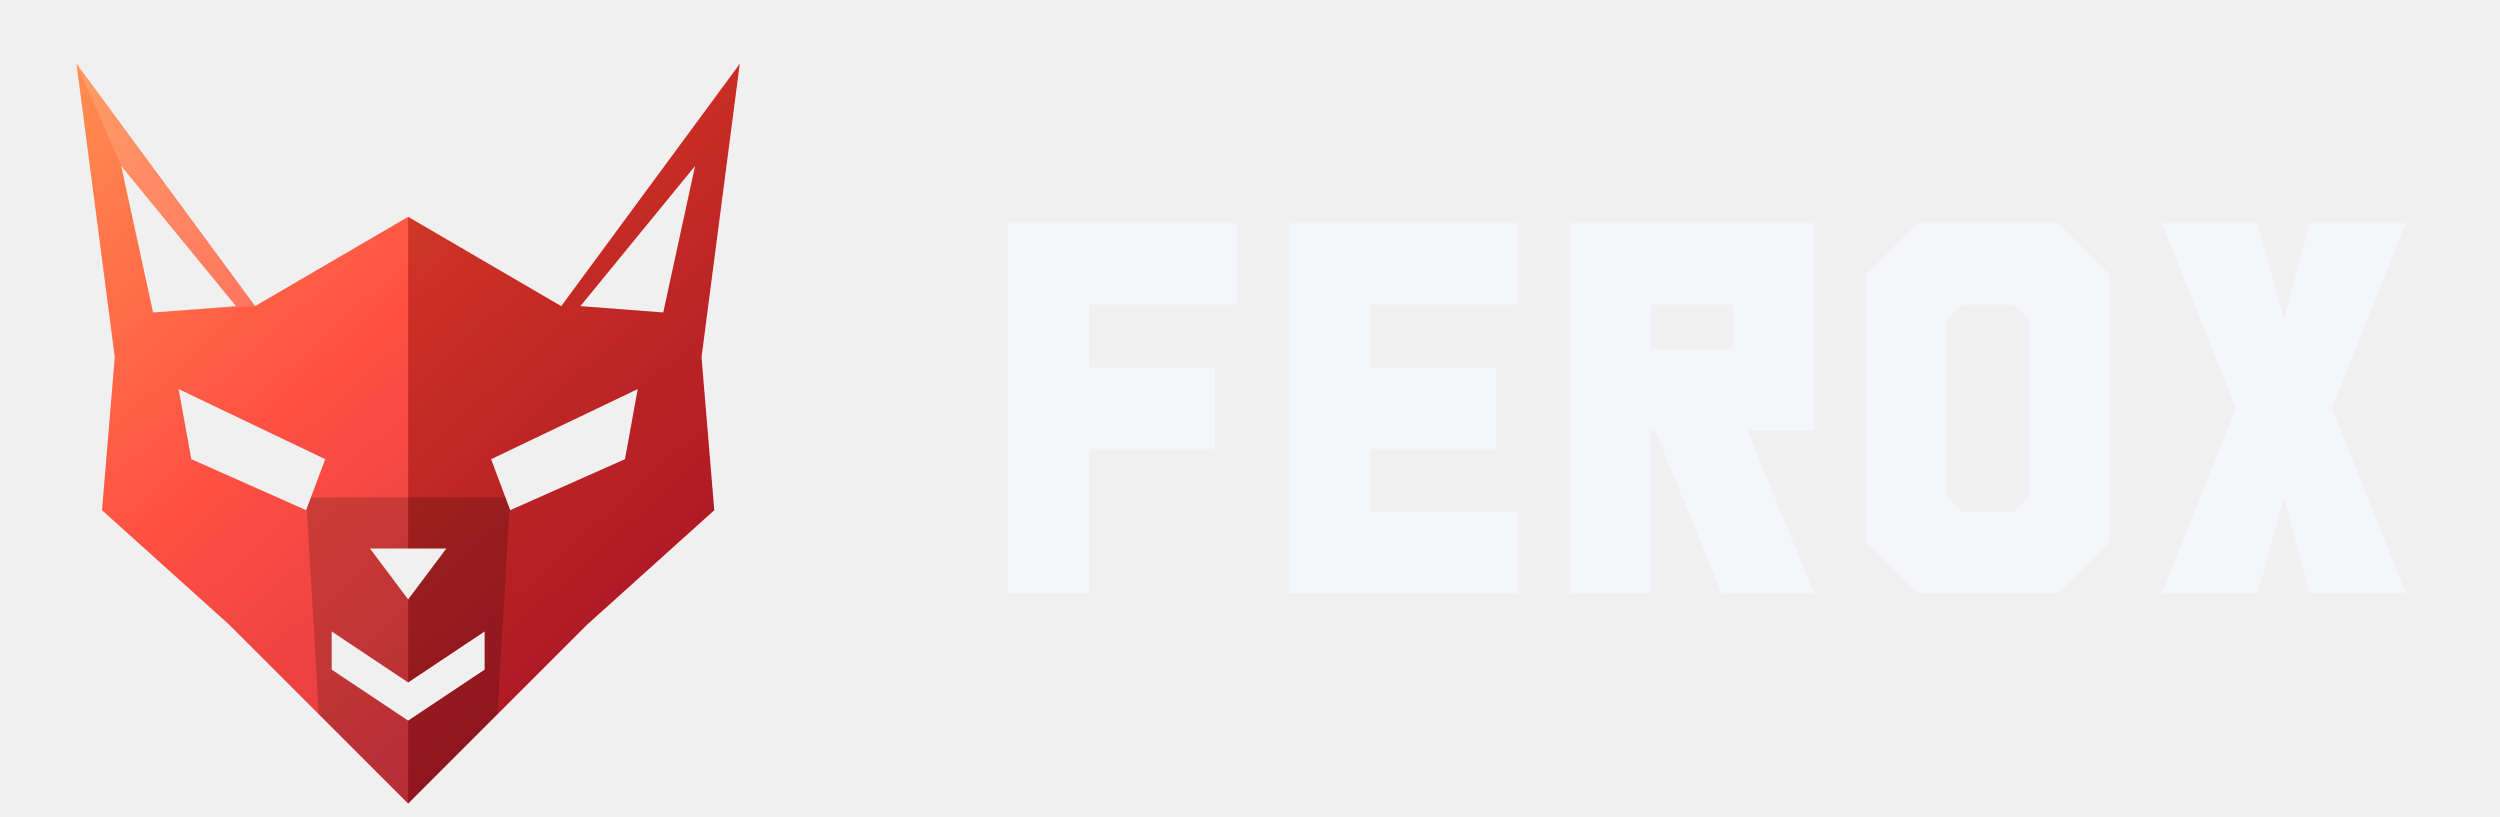
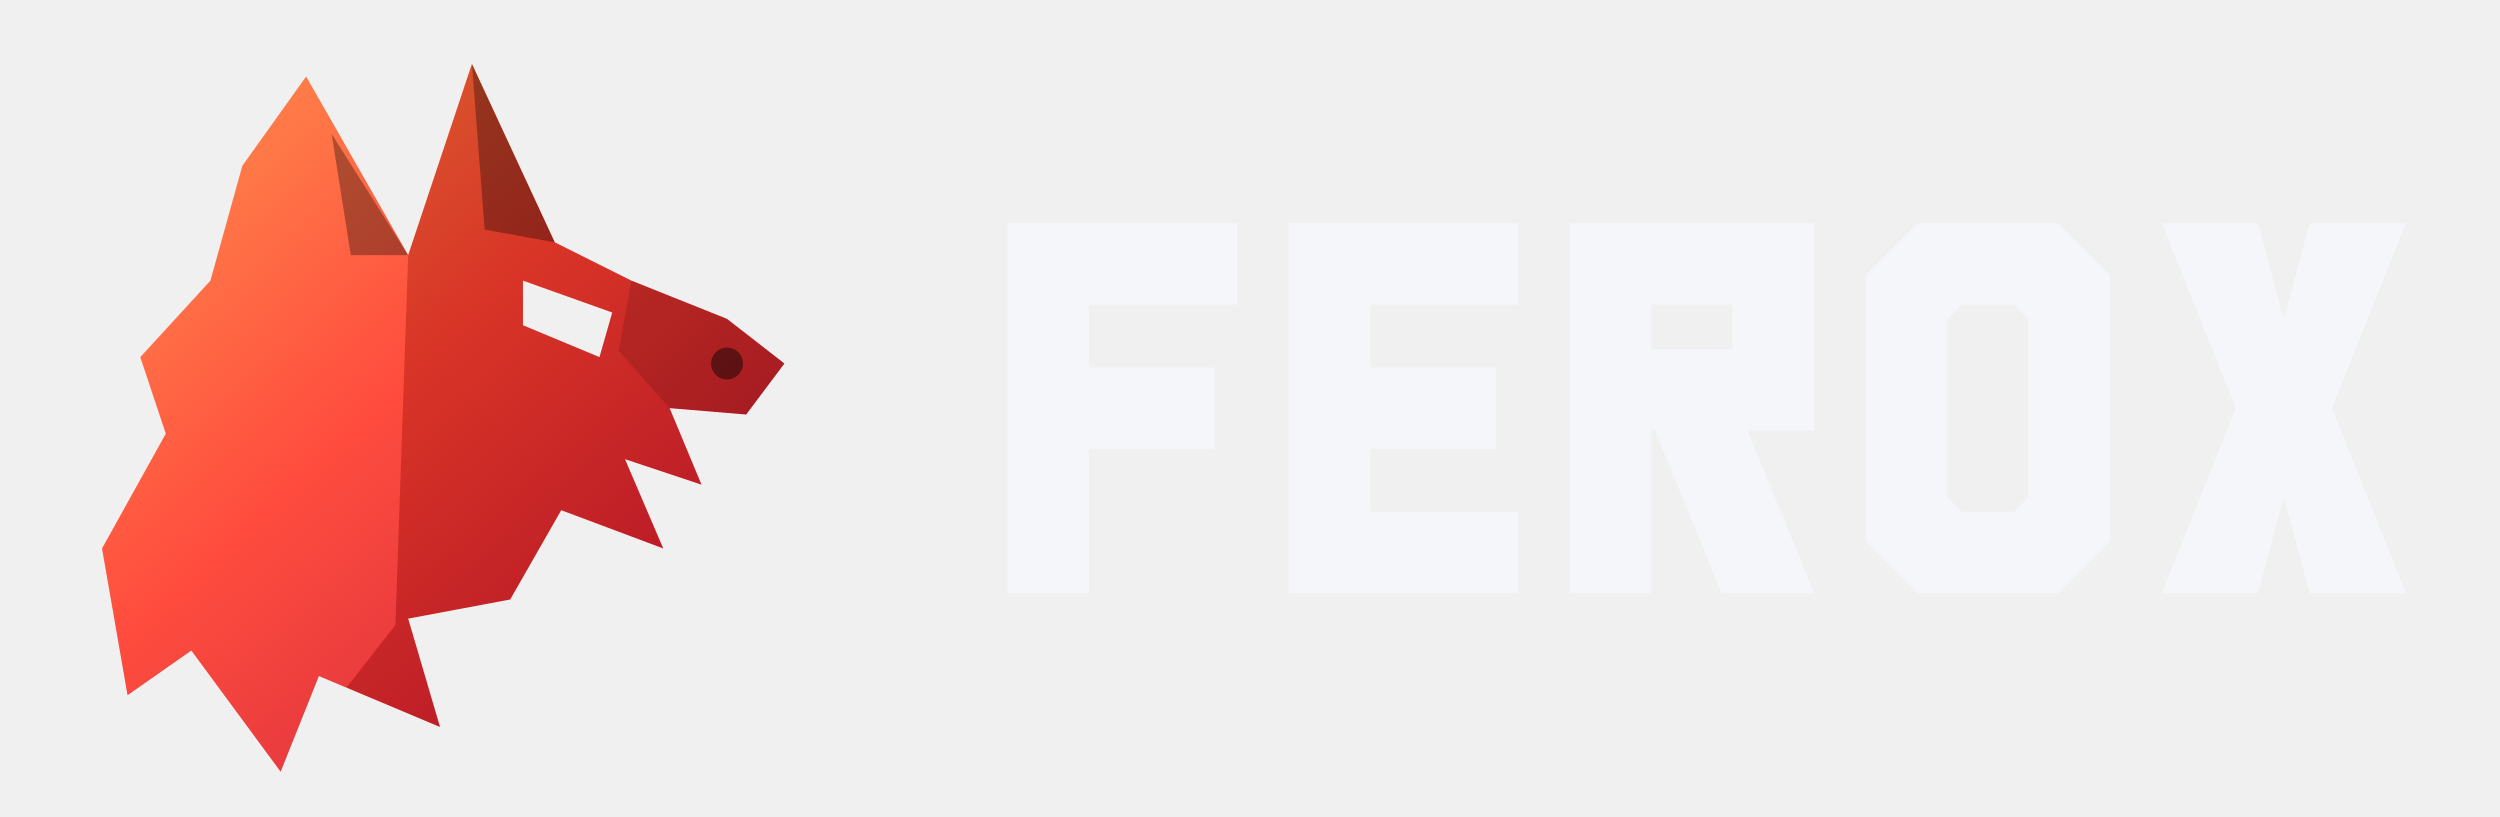
<svg xmlns="http://www.w3.org/2000/svg" viewBox="0 0 392 128" role="img" aria-label="FEROX">
  <defs>
-     <linearGradient id="fxEmber" x1="8" y1="4" x2="118" y2="126" gradientUnits="userSpaceOnUse">
+     <linearGradient id="fxEmber" x1="18" y1="10" x2="118" y2="120" gradientUnits="userSpaceOnUse">
      <stop offset="0" stop-color="#FF8A3D" />
-       <stop offset=".42" stop-color="#FF3D2E" />
+       <stop offset=".45" stop-color="#FF3D2E" />
      <stop offset="1" stop-color="#C40F2E" />
    </linearGradient>
    <clipPath id="fxHead" clipPathUnits="userSpaceOnUse">
-       <path clip-rule="evenodd" d="       M12 10 L40 48 L64 34 L88 48 L116 10 L110 56 L112 80 L92 98 L78 112 L64 126 L50 112 L36 98 L16 80 L18 56 Z       M19 26 L37 48 L24 49 Z       M109 26 L91 48 L104 49 Z       M28 61 L51 72 L48 80 L30 72 Z       M100 61 L77 72 L80 80 L98 72 Z       M58 86 L70 86 L64 94 Z       M52 99 L64 107 L76 99 L76 105 L64 113 L52 105 Z" />
+       <path clip-rule="evenodd" d="M48 12 L64 40 L74 10 L87 38 L99 44 L114 50 L123 57 L117 65 L105 64 L110 76 L98 72 L104 86 L88 80 L80 94 L64 97 L69 114 L50 106 L44 121 L30 102 L20 109 L16 86 L26 68 L22 56 L33 44 L38 26 Z M82 44 L96 49 L94 56 L82 51 Z" />
    </clipPath>
  </defs>
  <g clip-path="url(#fxHead)">
    <rect width="128" height="128" fill="url(#fxEmber)" />
-     <path d="M64 34 L88 48 L116 10 L110 56 L112 80 L92 98 L78 112 L64 126 L50 112 L36 98 L16 80 L18 56 Z" fill="#000" opacity="0" />
-     <path d="M64 34 L88 48 L116 10 L110 56 L112 80 L92 98 L78 112 L64 126 Z" fill="#000" opacity=".2" />
-     <path d="M64 34 L40 48 L12 10 L18 56 L16 80 L36 98 L50 112 L64 126 Z" fill="#fff" opacity=".1" />
-     <path d="M48 78 L80 78 L78 112 L64 126 L50 112 Z" fill="#000" opacity=".18" />
-     <path d="M12 10 L40 48 L24 49 L19 26 Z" fill="#fff" opacity=".14" />
+     <path d="M64 40 L74 10 L87 38 L99 44 L114 50 L123 57 L117 65 L105 64 L110 76 L98 72 L104 86 L88 80 L80 94 L64 97 L69 114 L50 106 L44 121 L62 98 Z" fill="#000" opacity=".15" />
+     <path d="M48 12 L64 40 L62 98 L44 121 L30 102 L20 109 L16 86 L26 68 L22 56 L33 44 L38 26 Z" fill="#fff" opacity=".08" />
+     <path d="M52 21 L64 40 L55 40 Z" fill="#000" opacity=".32" />
+     <path d="M74 10 L87 38 L76 36 Z" fill="#000" opacity=".32" />
+     <path d="M99 44 L114 50 L123 57 L117 65 L105 64 L97 55 Z" fill="#000" opacity=".13" />
+     <circle cx="114" cy="57" r="2.5" fill="#000" opacity=".45" />
  </g>
  <g transform="translate(158 35) scale(.58)">
    <path fill="#F4F6FA" fill-rule="evenodd" d="M0 0H62V22H22V39H56V61H22V100H0Z M76 0H138V22H98V39H132V61H98V78H138V100H76Z M152 0H218V56H200L218 100H193L175 56H174V100H152Z M174 22H196V34H174Z M246 0H284L298 14V86L284 100H246L232 86V14Z M254 26L258 22H272L276 26V74L272 78H258L254 74Z M312 0H338L345 26L352 0H378L358 50L378 100H352L345 74L338 100H312L332 50Z" />
  </g>
</svg>
